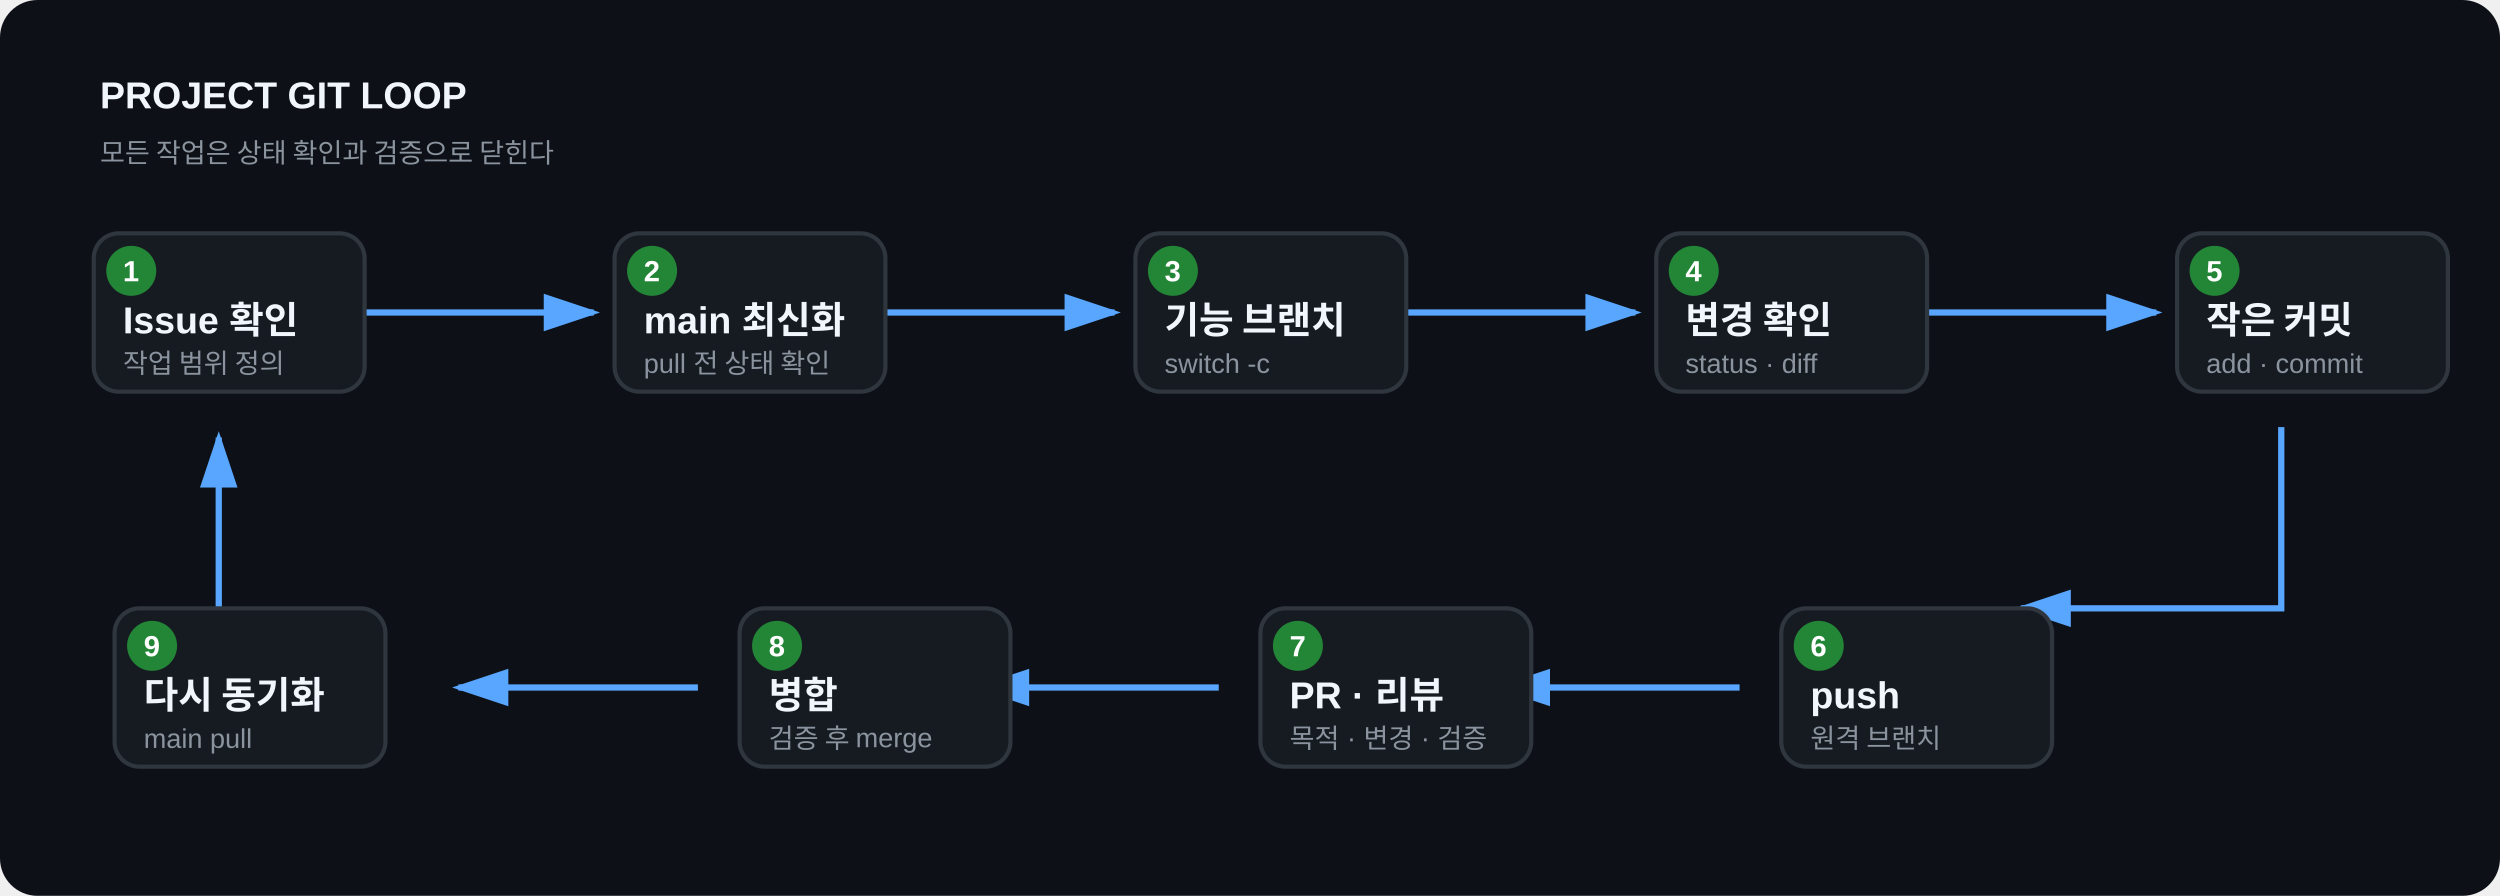
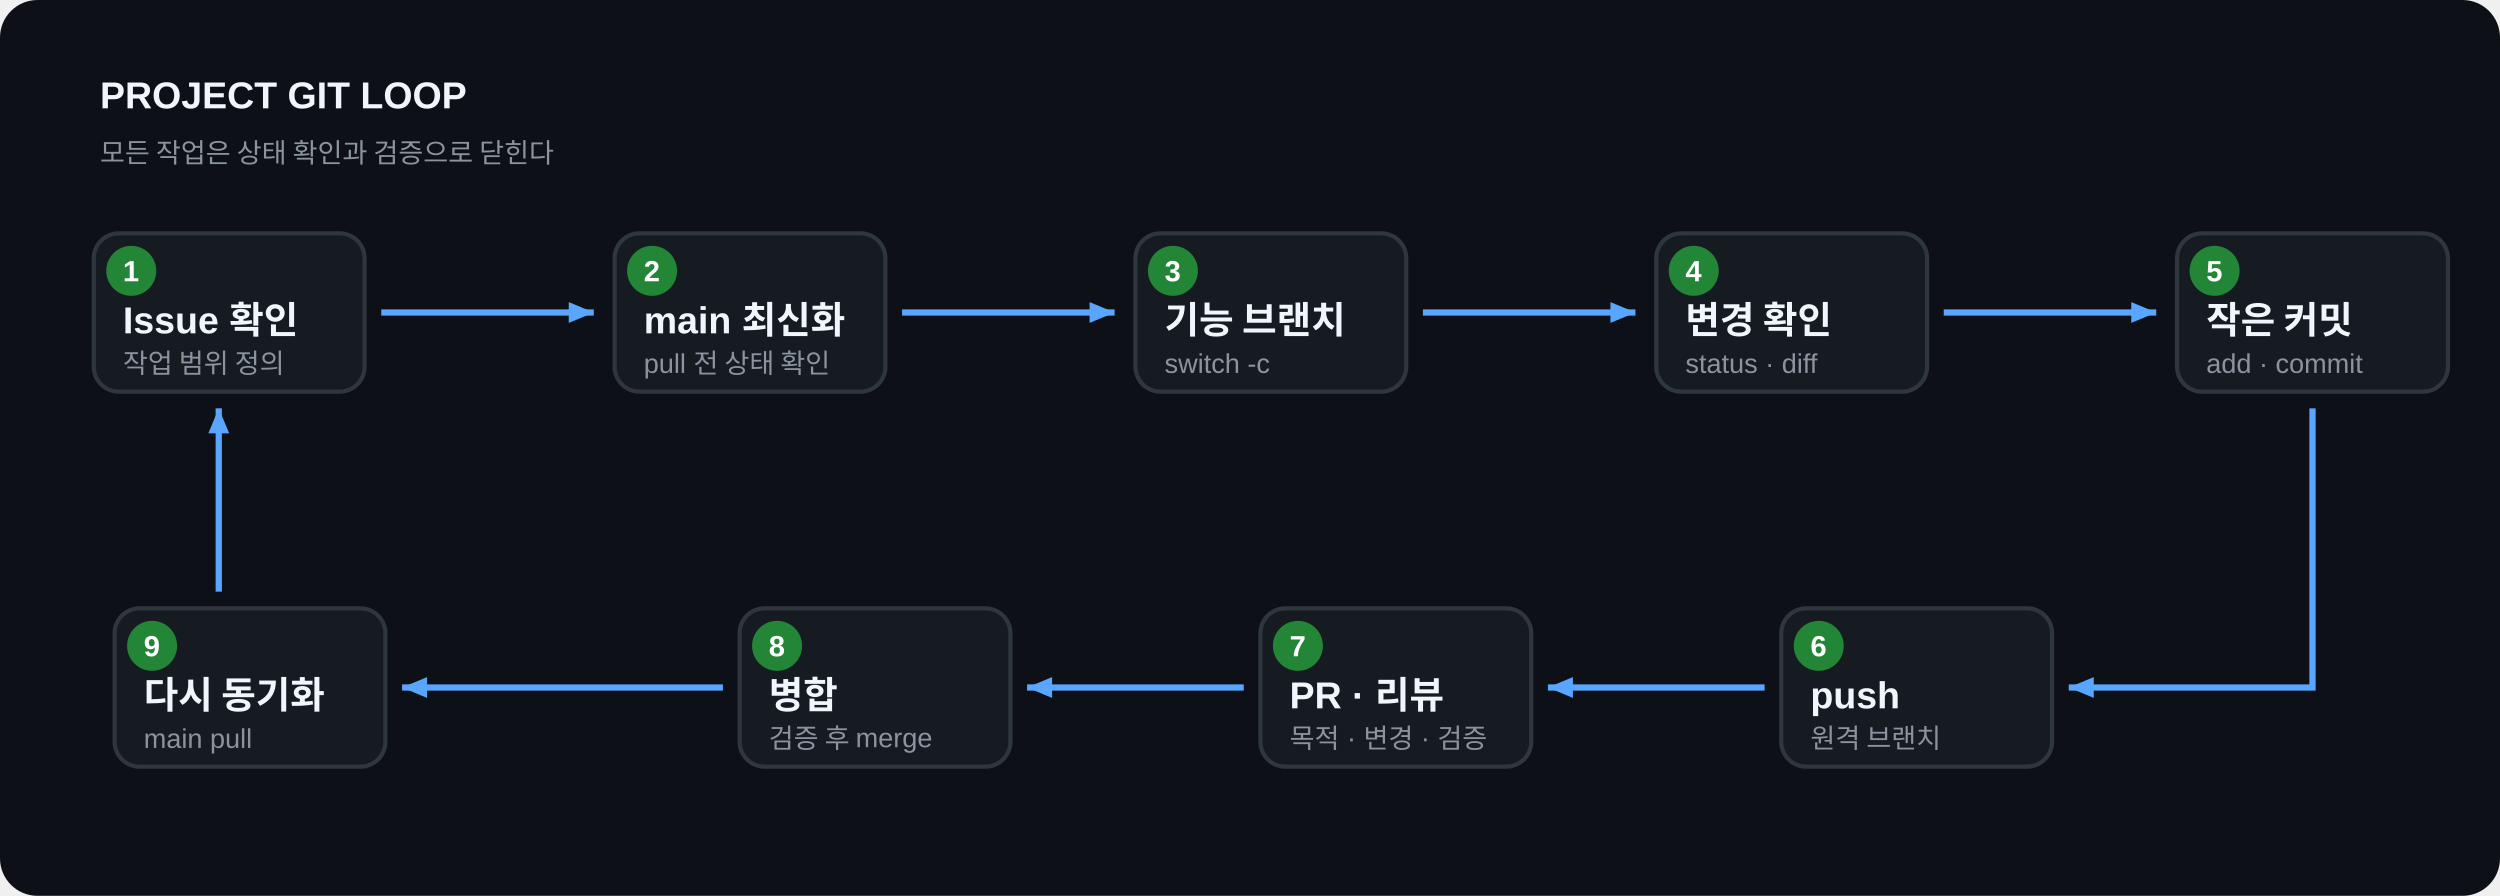
<svg xmlns="http://www.w3.org/2000/svg" width="1200" height="430" viewBox="0 0 1200 430" role="img" aria-labelledby="title desc">
  <defs>
-     <marker id="a" markerWidth="10" markerHeight="10" refX="8" refY="3" orient="auto">
-       <path d="M0 0L9 3L0 6Z" fill="#58a6ff" />
+     <marker id="a" markerUnits="userSpaceOnUse" viewBox="0 0 12 10" markerWidth="12" markerHeight="10" refX="12" refY="5" orient="auto">
+       <path d="M0 0 L12 5 L0 10 Z" fill="#58a6ff" stroke="none" />
    </marker>
    <style>text{font-family:Arial,'Noto Sans KR',sans-serif}.n{fill:#161b22;stroke:#30363d;stroke-width:2}.t{fill:#f0f6fc;font-size:18px;font-weight:700}.s{fill:#8b949e;font-size:13px}.p{fill:none;stroke:#58a6ff;stroke-width:3;marker-end:url(#a)}.num{fill:#238636}.nt{fill:white;font-size:14px;font-weight:700}</style>
  </defs>
  <rect width="1200" height="430" rx="18" fill="#0d1117" />
  <text x="48" y="52" class="t" font-size="24">PROJECT GIT LOOP</text>
  <text x="48" y="78" class="s">모든 작업은 상태 확인과 검증으로 닫힌다</text>
-   <path class="p" d="M170 150H285" />
-   <path class="p" d="M420 150H535" />
-   <path class="p" d="M670 150H785" />
-   <path class="p" d="M920 150H1035" />
-   <path class="p" d="M1095 205V292H970" />
-   <path class="p" d="M835 330H720" />
-   <path class="p" d="M585 330H470" />
-   <path class="p" d="M335 330H220" />
-   <path class="p" d="M105 292V210" />
+   <path class="p" d="M183 150H285" />
+   <path class="p" d="M433 150H535" />
+   <path class="p" d="M683 150H785" />
+   <path class="p" d="M933 150H1035" />
+   <path class="p" d="M1110 196V330H993" />
+   <path class="p" d="M847 330H743" />
+   <path class="p" d="M597 330H493" />
+   <path class="p" d="M347 330H193" />
+   <path class="p" d="M105 284V196" />
  <g>
    <rect class="n" x="45" y="112" width="130" height="76" rx="12" />
    <circle class="num" cx="63" cy="130" r="12" />
    <text class="nt" x="59" y="135">1</text>
    <text class="t" x="59" y="160" font-size="15">Issue 확인</text>
    <text class="s" x="59" y="179" font-size="11">작업 범위 정의</text>
  </g>
  <g>
    <rect class="n" x="295" y="112" width="130" height="76" rx="12" />
    <circle class="num" cx="313" cy="130" r="12" />
    <text class="nt" x="309" y="135">2</text>
    <text class="t" x="309" y="160" font-size="15">main 최신화</text>
    <text class="s" x="309" y="179" font-size="11">pull 전 상태 확인</text>
  </g>
  <g>
    <rect class="n" x="545" y="112" width="130" height="76" rx="12" />
    <circle class="num" cx="563" cy="130" r="12" />
    <text class="nt" x="559" y="135">3</text>
    <text class="t" x="559" y="160" font-size="15">기능 브랜치</text>
    <text class="s" x="559" y="179" font-size="11">switch -c</text>
  </g>
  <g>
    <rect class="n" x="795" y="112" width="130" height="76" rx="12" />
    <circle class="num" cx="813" cy="130" r="12" />
    <text class="nt" x="809" y="135">4</text>
    <text class="t" x="809" y="160" font-size="15">변경 확인</text>
    <text class="s" x="809" y="179" font-size="11">status · diff</text>
  </g>
  <g>
    <rect class="n" x="1045" y="112" width="130" height="76" rx="12" />
    <circle class="num" cx="1063" cy="130" r="12" />
    <text class="nt" x="1059" y="135">5</text>
    <text class="t" x="1059" y="160" font-size="15">작은 커밋</text>
    <text class="s" x="1059" y="179" font-size="11">add · commit</text>
  </g>
  <g>
    <rect class="n" x="855" y="292" width="130" height="76" rx="12" />
    <circle class="num" cx="873" cy="310" r="12" />
    <text class="nt" x="869" y="315">6</text>
    <text class="t" x="869" y="340" font-size="15">push</text>
    <text class="s" x="869" y="359" font-size="11">원격 브랜치</text>
  </g>
  <g>
    <rect class="n" x="605" y="292" width="130" height="76" rx="12" />
    <circle class="num" cx="623" cy="310" r="12" />
    <text class="nt" x="619" y="315">7</text>
    <text class="t" x="619" y="340" font-size="15">PR · 리뷰</text>
    <text class="s" x="619" y="359" font-size="11">목적 · 변경 · 검증</text>
  </g>
  <g>
    <rect class="n" x="355" y="292" width="130" height="76" rx="12" />
    <circle class="num" cx="373" cy="310" r="12" />
    <text class="nt" x="369" y="315">8</text>
    <text class="t" x="369" y="340" font-size="15">병합</text>
    <text class="s" x="369" y="359" font-size="11">검증 후 merge</text>
  </g>
  <g>
    <rect class="n" x="55" y="292" width="130" height="76" rx="12" />
    <circle class="num" cx="73" cy="310" r="12" />
    <text class="nt" x="69" y="315">9</text>
    <text class="t" x="69" y="340" font-size="15">다시 동기화</text>
    <text class="s" x="69" y="359" font-size="11">main pull</text>
  </g>
</svg>
